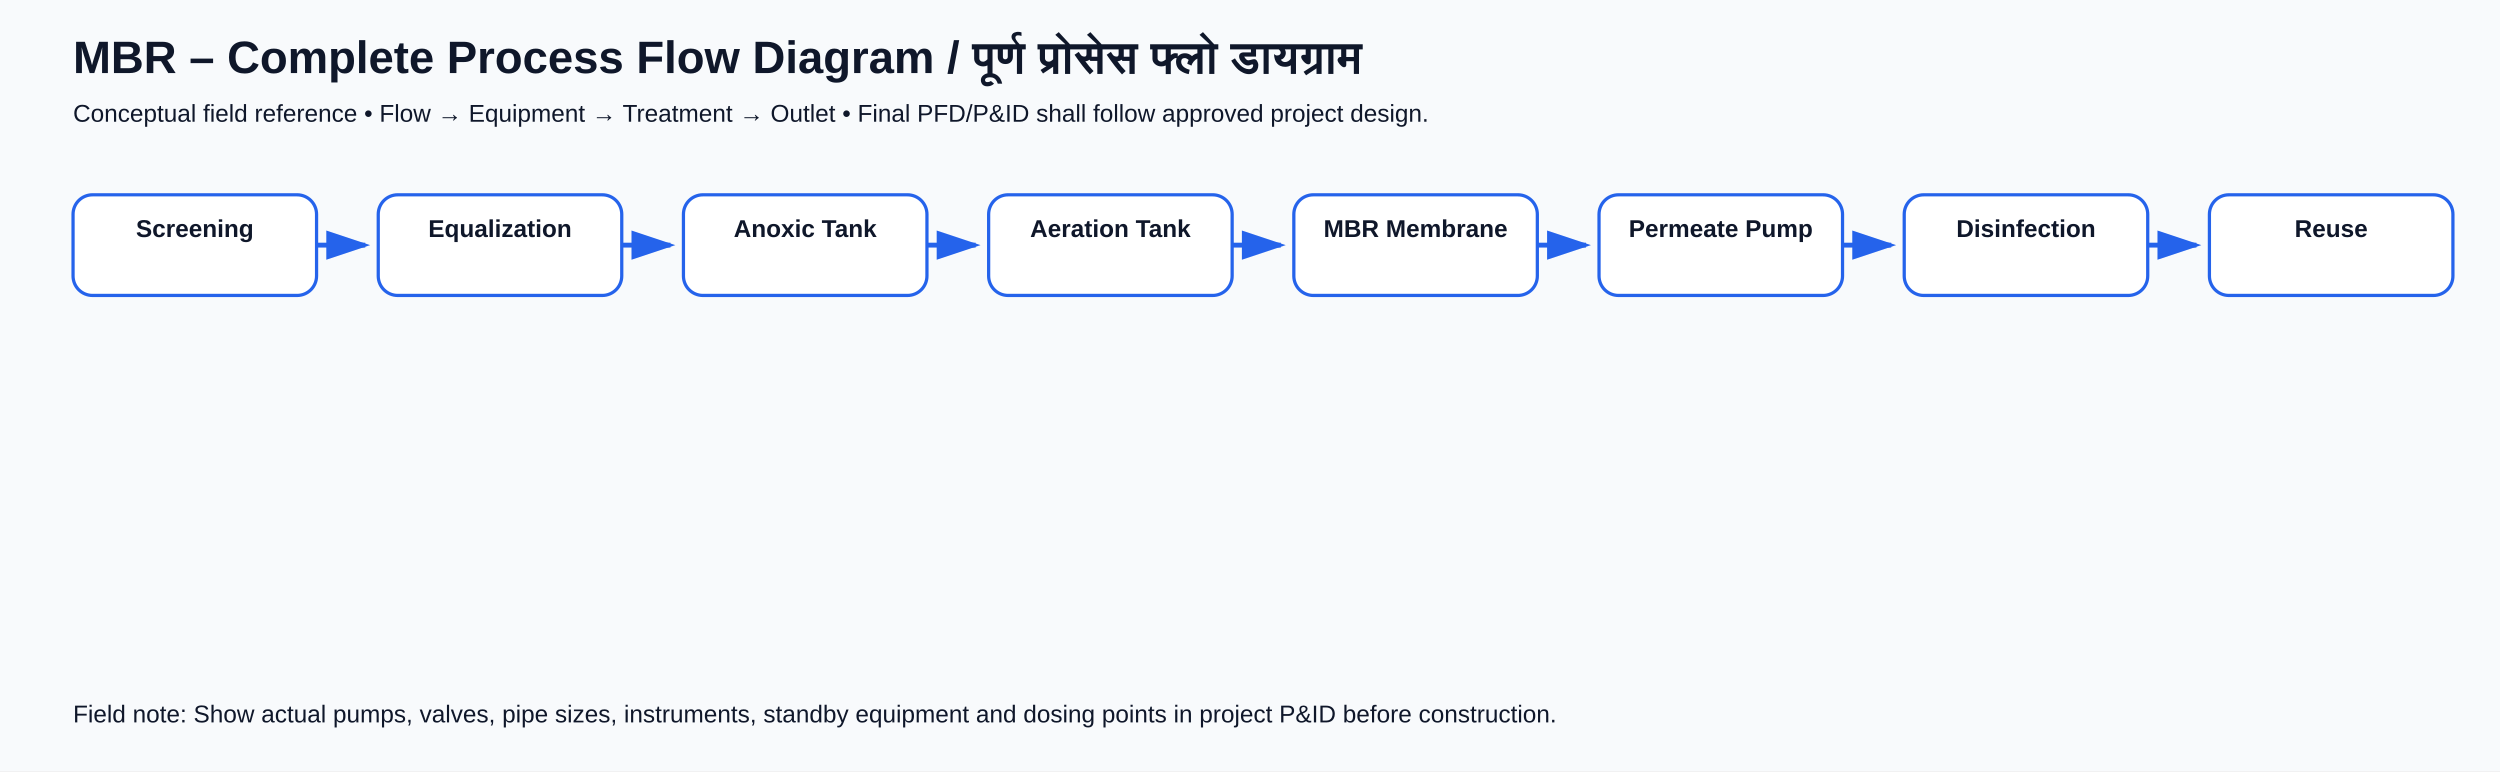
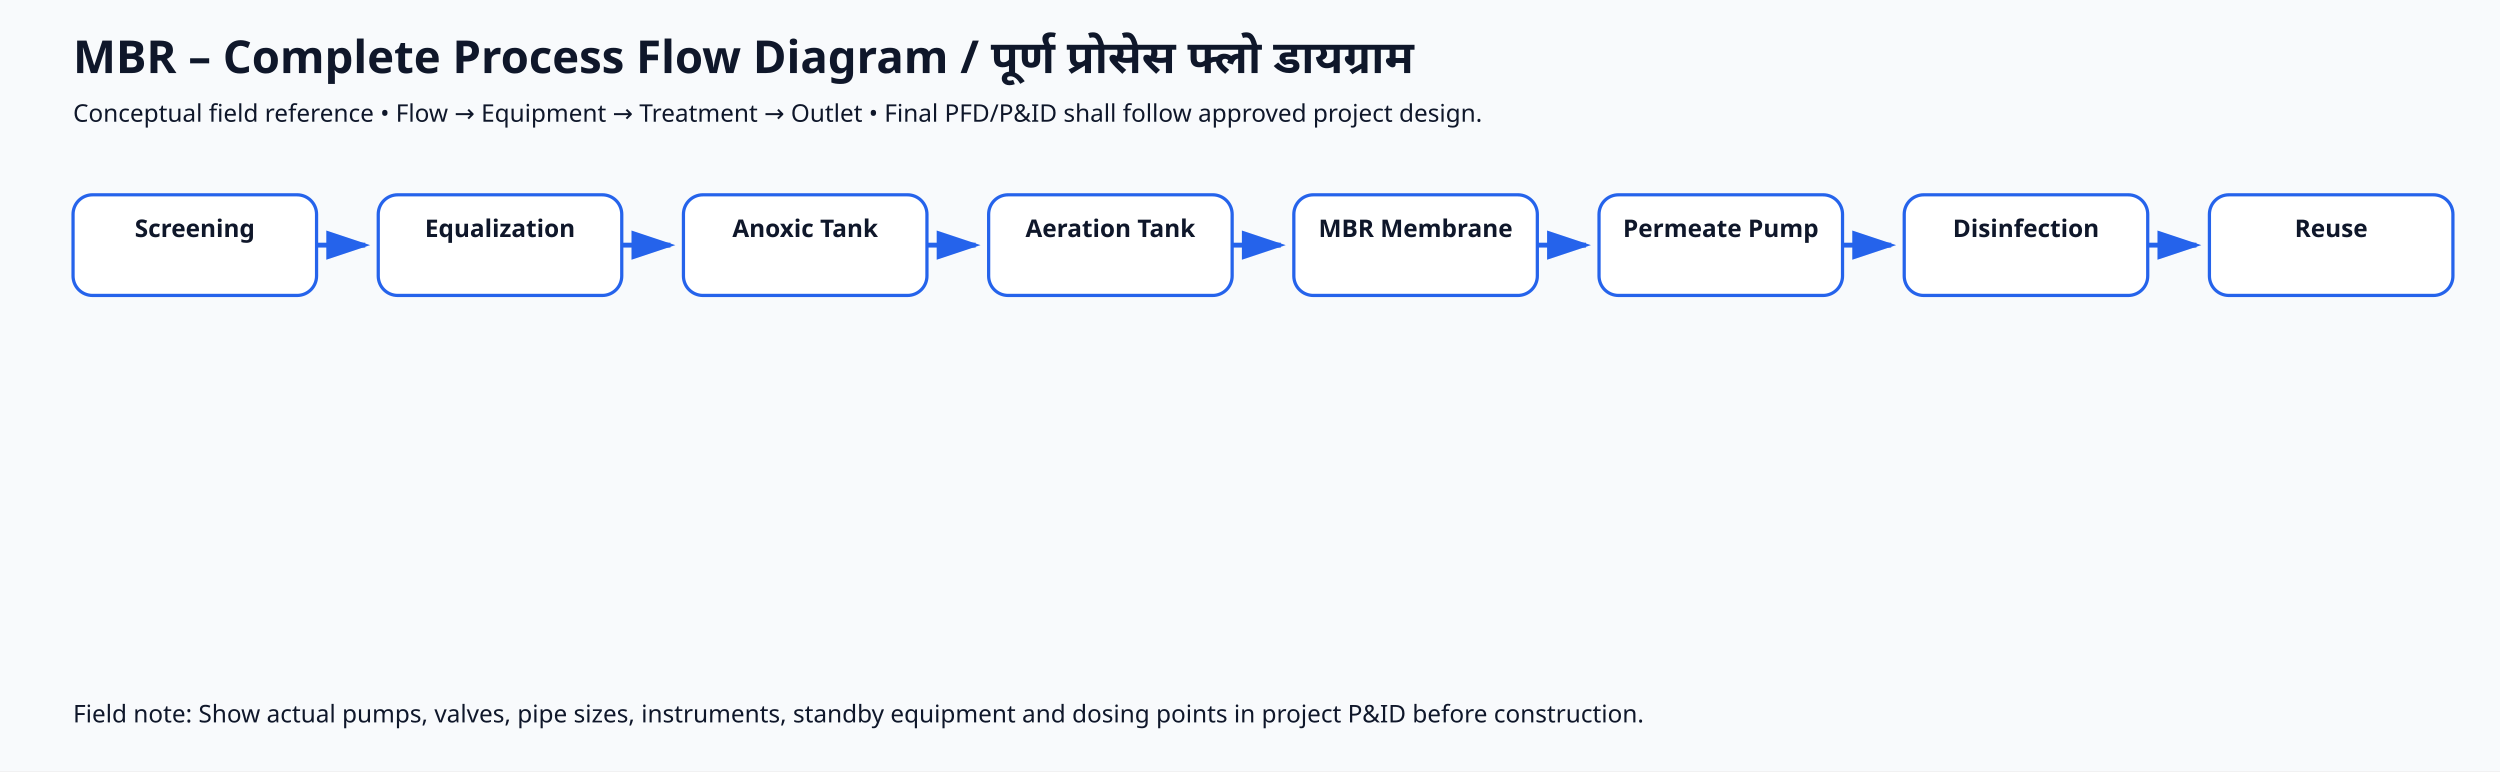
<svg xmlns="http://www.w3.org/2000/svg" width="1540" height="475" viewBox="0 0 1540 475">
  <defs>
    <marker id="a" markerWidth="10" markerHeight="10" refX="8" refY="3" orient="auto">
      <path d="M0,0 L0,6 L9,3 z" fill="#2563eb" />
    </marker>
-     <style>.t{font-family:Arial,sans-serif;fill:#0f172a}.b{fill:#fff;stroke:#2563eb;stroke-width:2}.l{stroke:#2563eb;stroke-width:3;fill:none;marker-end:url(#a)}.s{font-size:15px;font-weight:700}.n{font-size:15px}.h{font-size:28px;font-weight:700}</style>
+     <style>.t{font-family:'Noto Sans','Noto Sans Devanagari',sans-serif;fill:#0f172a}.b{fill:#fff;stroke:#2563eb;stroke-width:2}.l{stroke:#2563eb;stroke-width:3;fill:none;marker-end:url(#a)}.s{font-size:15px;font-weight:700}.n{font-size:15px}.h{font-size:28px;font-weight:700}</style>
  </defs>
  <rect width="100%" height="100%" fill="#f8fafc" />
  <text class="t h" x="45" y="45">MBR – Complete Process Flow Diagram / पूर्ण प्रोसेस फ्लो डायग्राम</text>
  <text class="t n" x="45" y="75">Conceptual field reference • Flow → Equipment → Treatment → Outlet • Final PFD/P&amp;ID shall follow approved project design.</text>
  <rect class="b" x="45" y="120" rx="12" width="150" height="62" />
  <text class="t s" text-anchor="middle" x="120.0" y="146">Screening</text>
  <rect class="b" x="233" y="120" rx="12" width="150" height="62" />
  <text class="t s" text-anchor="middle" x="308.0" y="146">Equalization</text>
  <rect class="b" x="421" y="120" rx="12" width="150" height="62" />
  <text class="t s" text-anchor="middle" x="496.0" y="146">Anoxic Tank</text>
  <rect class="b" x="609" y="120" rx="12" width="150" height="62" />
  <text class="t s" text-anchor="middle" x="684.0" y="146">Aeration Tank</text>
  <rect class="b" x="797" y="120" rx="12" width="150" height="62" />
  <text class="t s" text-anchor="middle" x="872.0" y="146">MBR Membrane</text>
  <rect class="b" x="985" y="120" rx="12" width="150" height="62" />
  <text class="t s" text-anchor="middle" x="1060.0" y="146">Permeate Pump</text>
  <rect class="b" x="1173" y="120" rx="12" width="150" height="62" />
  <text class="t s" text-anchor="middle" x="1248.0" y="146">Disinfection</text>
  <rect class="b" x="1361" y="120" rx="12" width="150" height="62" />
  <text class="t s" text-anchor="middle" x="1436.0" y="146">Reuse</text>
  <path class="l" d="M195,151.0 L225,151.0" />
  <path class="l" d="M383,151.0 L413,151.0" />
  <path class="l" d="M571,151.0 L601,151.0" />
  <path class="l" d="M759,151.0 L789,151.0" />
  <path class="l" d="M947,151.0 L977,151.0" />
  <path class="l" d="M1135,151.0 L1165,151.0" />
  <path class="l" d="M1323,151.0 L1353,151.0" />
  <text class="t n" x="45" y="445">Field note: Show actual pumps, valves, pipe sizes, instruments, standby equipment and dosing points in project P&amp;ID before construction.</text>
</svg>
